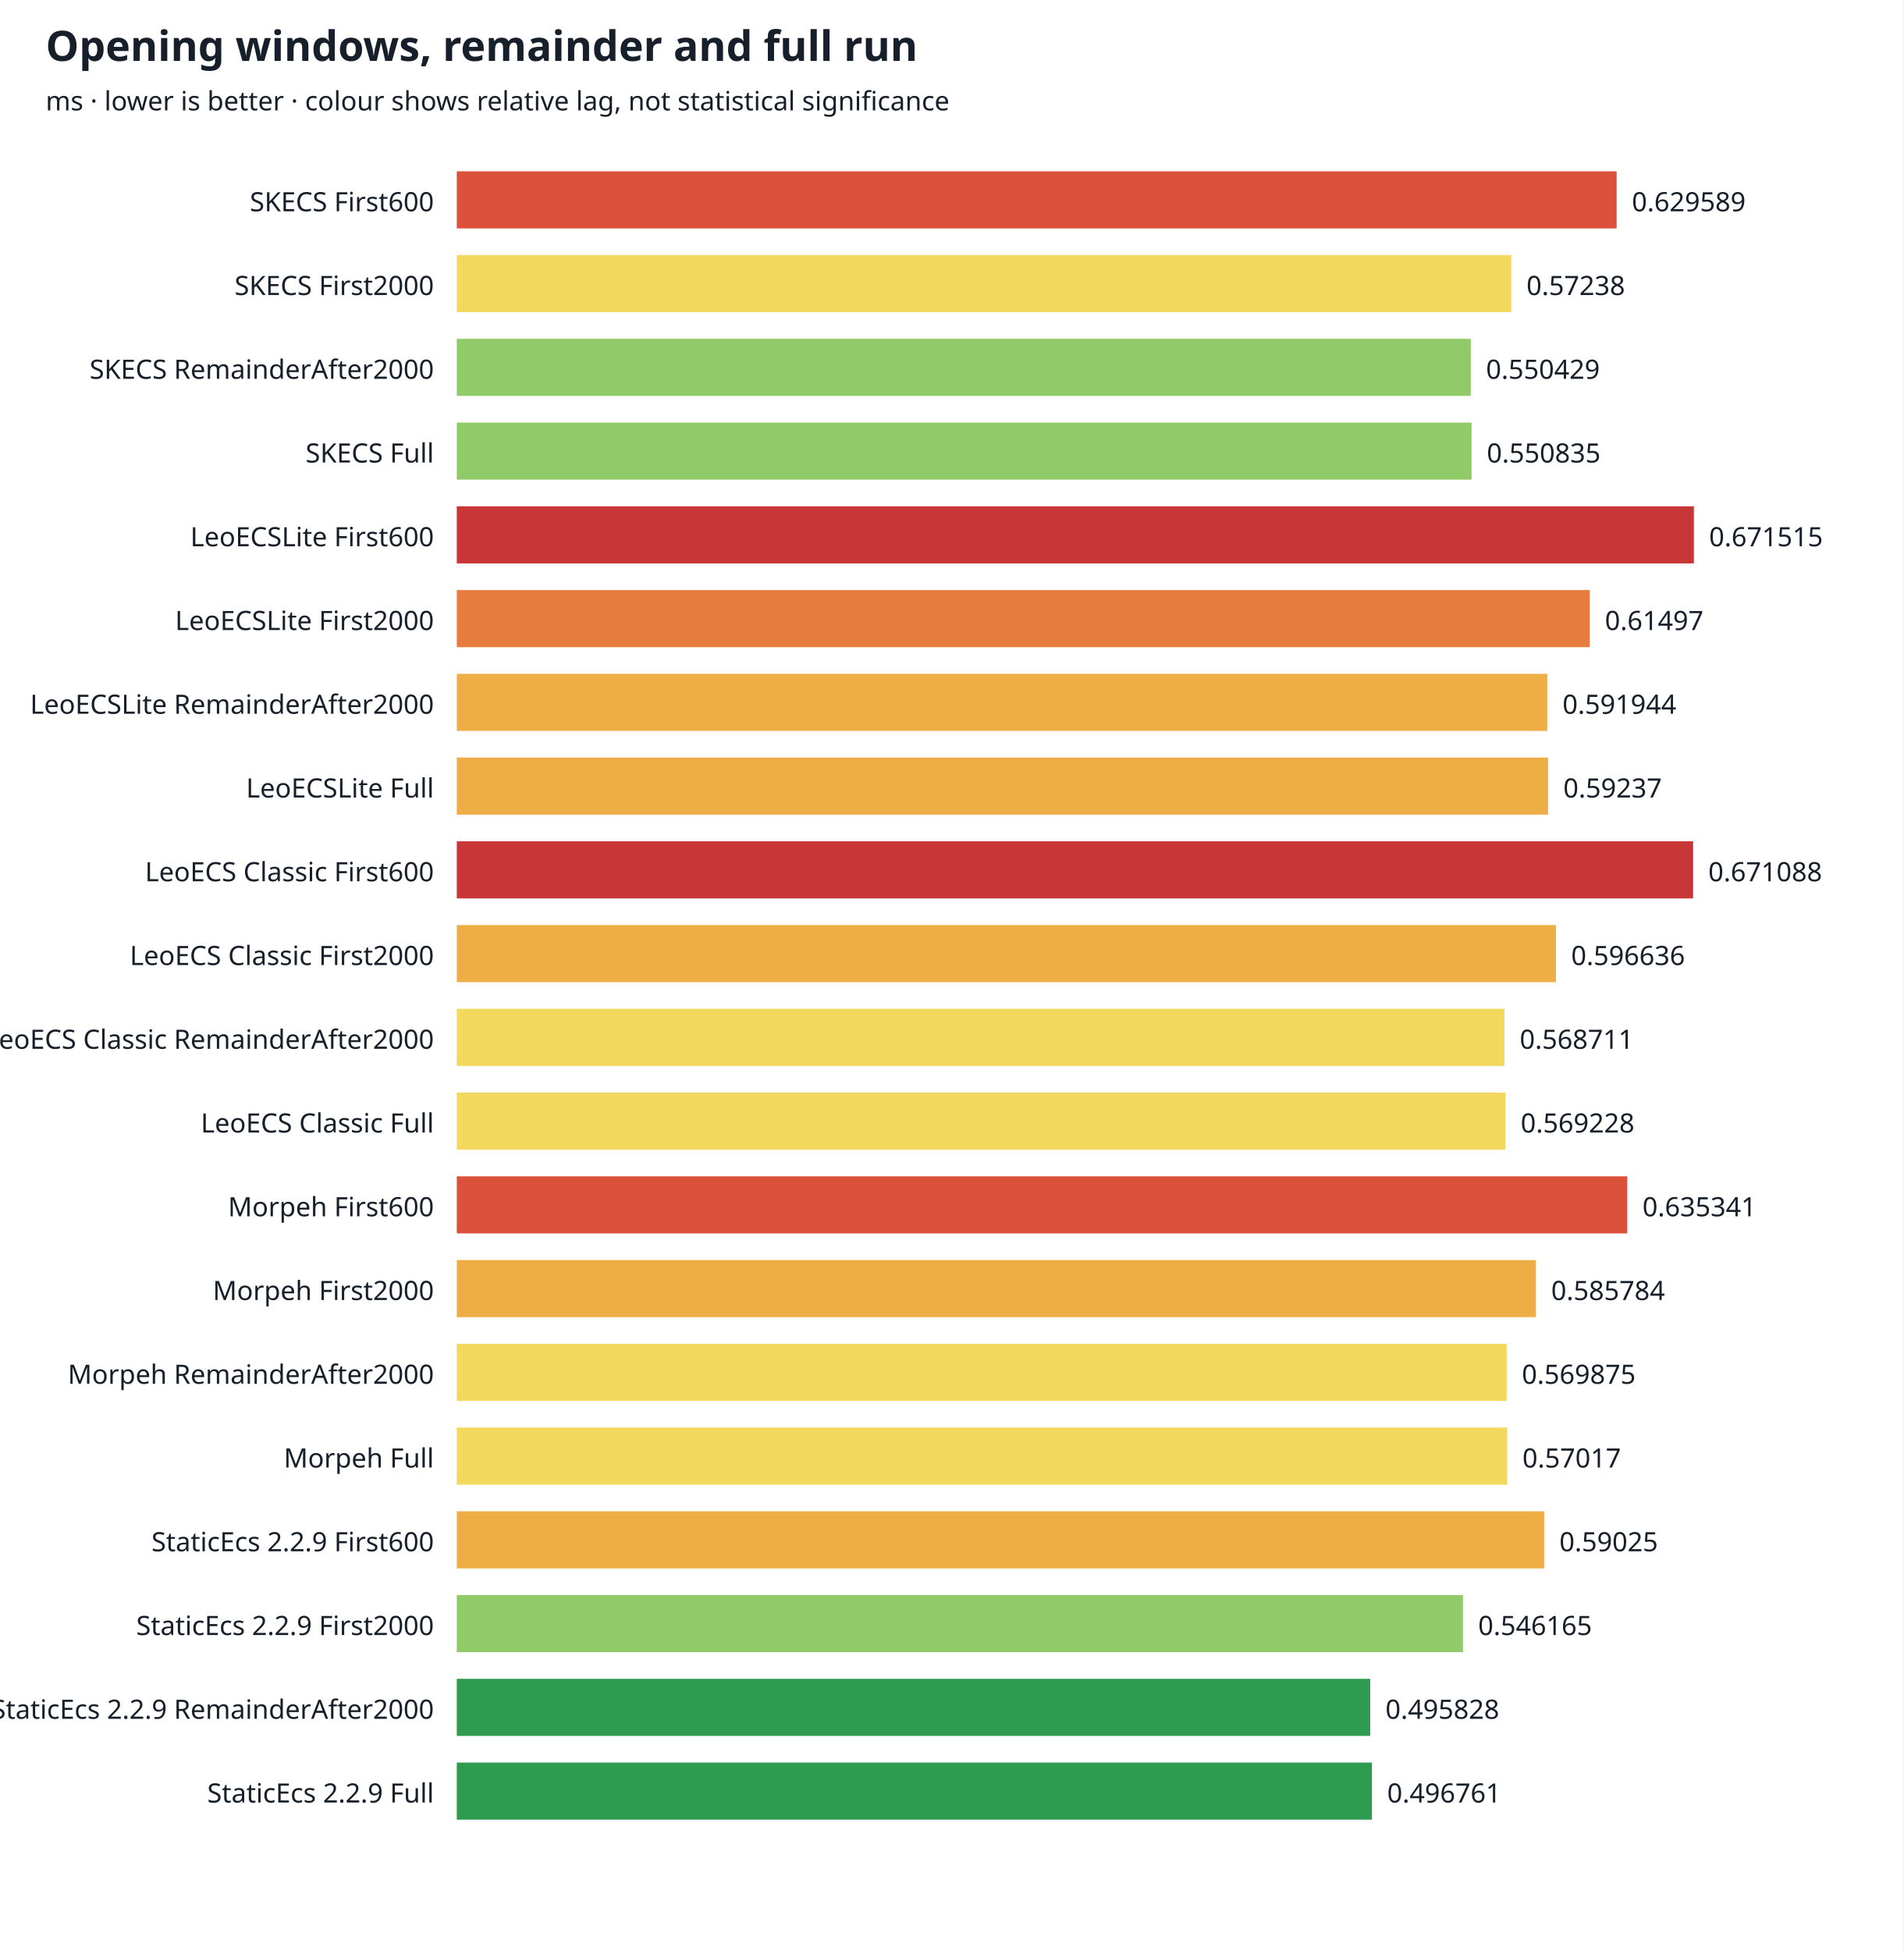
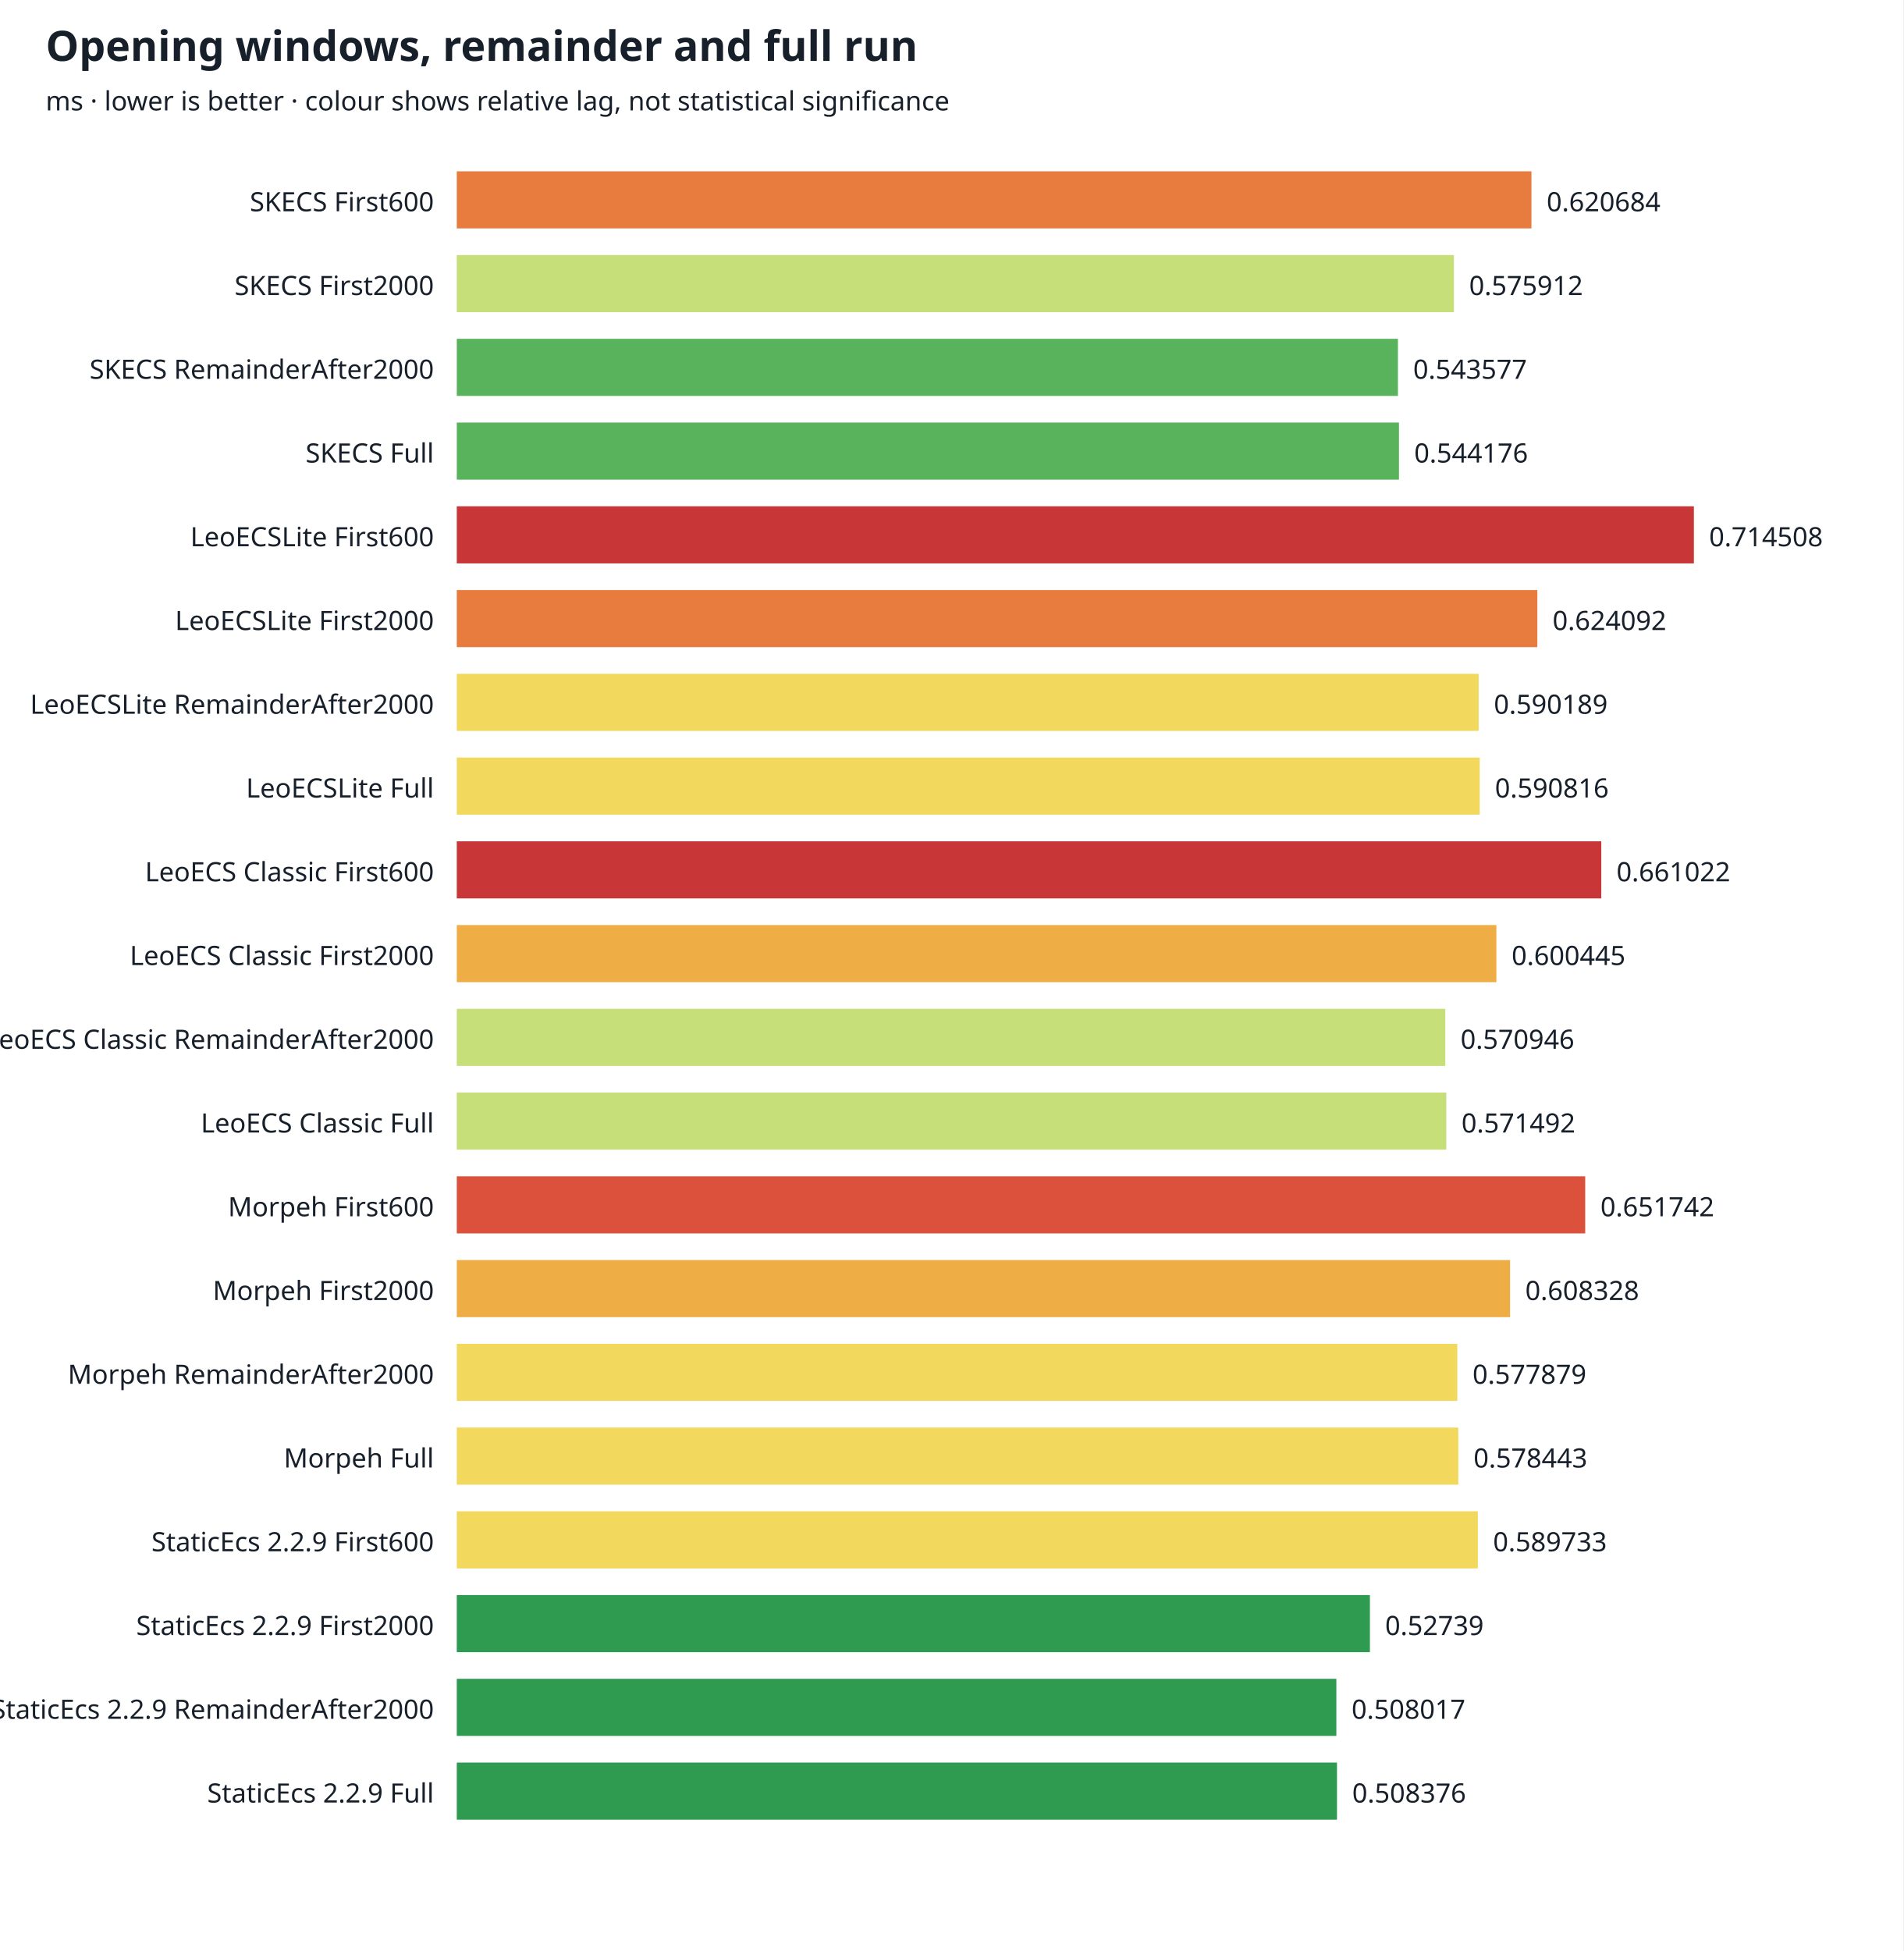
<svg xmlns="http://www.w3.org/2000/svg" width="1000" height="1025" viewBox="0 0 1000 1025" role="img">
  <rect width="100%" height="100%" fill="white" />
  <g font-family="system-ui, sans-serif" fill="#17202a">
    <text x="24" y="32" font-size="22" font-weight="bold">Opening windows, remainder and full run</text>
    <text x="24" y="58" font-size="14">ms · lower is better · colour shows relative lag, not statistical significance</text>
    <text x="228" y="111" text-anchor="end" font-size="14">SKECS First600</text>
-     <rect x="240" y="90" width="609.417" height="30" fill="#dc513c" />
-     <text x="857.417" y="111" font-size="14">0.629589</text>
+     <rect x="240" y="90" width="564.647" height="30" fill="#e87c3f" />
+     <text x="812.647" y="111" font-size="14">0.620684</text>
    <text x="228" y="155" text-anchor="end" font-size="14">SKECS First2000</text>
-     <rect x="240" y="134" width="554.041" height="30" fill="#f2d85c" />
-     <text x="802.041" y="155" font-size="14">0.57238</text>
+     <rect x="240" y="134" width="523.916" height="30" fill="#c7df78" />
+     <text x="771.916" y="155" font-size="14">0.575912</text>
    <text x="228" y="199" text-anchor="end" font-size="14">SKECS RemainderAfter2000</text>
-     <rect x="240" y="178" width="532.793" height="30" fill="#91cb69" />
-     <text x="780.793" y="199" font-size="14">0.550429</text>
+     <rect x="240" y="178" width="494.501" height="30" fill="#59b35d" />
+     <text x="742.501" y="199" font-size="14">0.543577</text>
    <text x="228" y="243" text-anchor="end" font-size="14">SKECS Full</text>
-     <rect x="240" y="222" width="533.187" height="30" fill="#91cb69" />
-     <text x="781.187" y="243" font-size="14">0.550835</text>
+     <rect x="240" y="222" width="495.046" height="30" fill="#59b35d" />
+     <text x="743.046" y="243" font-size="14">0.544176</text>
    <text x="228" y="287" text-anchor="end" font-size="14">LeoECSLite First600</text>
    <rect x="240" y="266" width="650" height="30" fill="#c93637" />
-     <text x="898" y="287" font-size="14">0.671515</text>
+     <text x="898" y="287" font-size="14">0.714508</text>
    <text x="228" y="331" text-anchor="end" font-size="14">LeoECSLite First2000</text>
-     <rect x="240" y="310" width="595.266" height="30" fill="#e87c3f" />
-     <text x="843.266" y="331" font-size="14">0.61497</text>
+     <rect x="240" y="310" width="567.747" height="30" fill="#e87c3f" />
+     <text x="815.747" y="331" font-size="14">0.624092</text>
    <text x="228" y="375" text-anchor="end" font-size="14">LeoECSLite RemainderAfter2000</text>
-     <rect x="240" y="354" width="572.978" height="30" fill="#efad46" />
-     <text x="820.978" y="375" font-size="14">0.591944</text>
+     <rect x="240" y="354" width="536.904" height="30" fill="#f2d85c" />
+     <text x="784.904" y="375" font-size="14">0.590189</text>
    <text x="228" y="419" text-anchor="end" font-size="14">LeoECSLite Full</text>
-     <rect x="240" y="398" width="573.391" height="30" fill="#efad46" />
-     <text x="821.391" y="419" font-size="14">0.59237</text>
+     <rect x="240" y="398" width="537.476" height="30" fill="#f2d85c" />
+     <text x="785.476" y="419" font-size="14">0.590816</text>
    <text x="228" y="463" text-anchor="end" font-size="14">LeoECS Classic First600</text>
-     <rect x="240" y="442" width="649.586" height="30" fill="#c93637" />
-     <text x="897.586" y="463" font-size="14">0.671088</text>
+     <rect x="240" y="442" width="601.342" height="30" fill="#c93637" />
+     <text x="849.342" y="463" font-size="14">0.661022</text>
    <text x="228" y="507" text-anchor="end" font-size="14">LeoECS Classic First2000</text>
-     <rect x="240" y="486" width="577.52" height="30" fill="#efad46" />
-     <text x="825.52" y="507" font-size="14">0.596636</text>
+     <rect x="240" y="486" width="546.235" height="30" fill="#efad46" />
+     <text x="794.235" y="507" font-size="14">0.600445</text>
    <text x="228" y="551" text-anchor="end" font-size="14">LeoECS Classic RemainderAfter2000</text>
-     <rect x="240" y="530" width="550.489" height="30" fill="#f2d85c" />
-     <text x="798.489" y="551" font-size="14">0.568711</text>
+     <rect x="240" y="530" width="519.399" height="30" fill="#c7df78" />
+     <text x="767.399" y="551" font-size="14">0.570946</text>
    <text x="228" y="595" text-anchor="end" font-size="14">LeoECS Classic Full</text>
-     <rect x="240" y="574" width="550.99" height="30" fill="#f2d85c" />
-     <text x="798.99" y="595" font-size="14">0.569228</text>
+     <rect x="240" y="574" width="519.896" height="30" fill="#c7df78" />
+     <text x="767.896" y="595" font-size="14">0.571492</text>
    <text x="228" y="639" text-anchor="end" font-size="14">Morpeh First600</text>
-     <rect x="240" y="618" width="614.985" height="30" fill="#dc513c" />
-     <text x="862.985" y="639" font-size="14">0.635341</text>
+     <rect x="240" y="618" width="592.9" height="30" fill="#dc513c" />
+     <text x="840.9" y="639" font-size="14">0.651742</text>
    <text x="228" y="683" text-anchor="end" font-size="14">Morpeh First2000</text>
-     <rect x="240" y="662" width="567.015" height="30" fill="#efad46" />
-     <text x="815.015" y="683" font-size="14">0.585784</text>
+     <rect x="240" y="662" width="553.406" height="30" fill="#efad46" />
+     <text x="801.406" y="683" font-size="14">0.608328</text>
    <text x="228" y="727" text-anchor="end" font-size="14">Morpeh RemainderAfter2000</text>
-     <rect x="240" y="706" width="551.616" height="30" fill="#f2d85c" />
-     <text x="799.616" y="727" font-size="14">0.569875</text>
+     <rect x="240" y="706" width="525.706" height="30" fill="#f2d85c" />
+     <text x="773.706" y="727" font-size="14">0.577879</text>
    <text x="228" y="771" text-anchor="end" font-size="14">Morpeh Full</text>
-     <rect x="240" y="750" width="551.901" height="30" fill="#f2d85c" />
-     <text x="799.901" y="771" font-size="14">0.57017</text>
+     <rect x="240" y="750" width="526.219" height="30" fill="#f2d85c" />
+     <text x="774.219" y="771" font-size="14">0.578443</text>
    <text x="228" y="815" text-anchor="end" font-size="14">StaticEcs 2.2.9 First600</text>
-     <rect x="240" y="794" width="571.338" height="30" fill="#efad46" />
-     <text x="819.338" y="815" font-size="14">0.59025</text>
+     <rect x="240" y="794" width="536.49" height="30" fill="#f2d85c" />
+     <text x="784.49" y="815" font-size="14">0.589733</text>
    <text x="228" y="859" text-anchor="end" font-size="14">StaticEcs 2.2.9 First2000</text>
-     <rect x="240" y="838" width="528.666" height="30" fill="#91cb69" />
-     <text x="776.666" y="859" font-size="14">0.546165</text>
+     <rect x="240" y="838" width="479.776" height="30" fill="#2e9b50" />
+     <text x="727.776" y="859" font-size="14">0.52739</text>
    <text x="228" y="903" text-anchor="end" font-size="14">StaticEcs 2.2.9 RemainderAfter2000</text>
-     <rect x="240" y="882" width="479.942" height="30" fill="#2e9b50" />
-     <text x="727.942" y="903" font-size="14">0.495828</text>
+     <rect x="240" y="882" width="462.152" height="30" fill="#2e9b50" />
+     <text x="710.152" y="903" font-size="14">0.508017</text>
    <text x="228" y="947" text-anchor="end" font-size="14">StaticEcs 2.2.9 Full</text>
-     <rect x="240" y="926" width="480.844" height="30" fill="#2e9b50" />
-     <text x="728.844" y="947" font-size="14">0.496761</text>
+     <rect x="240" y="926" width="462.478" height="30" fill="#2e9b50" />
+     <text x="710.478" y="947" font-size="14">0.508376</text>
  </g>
</svg>
